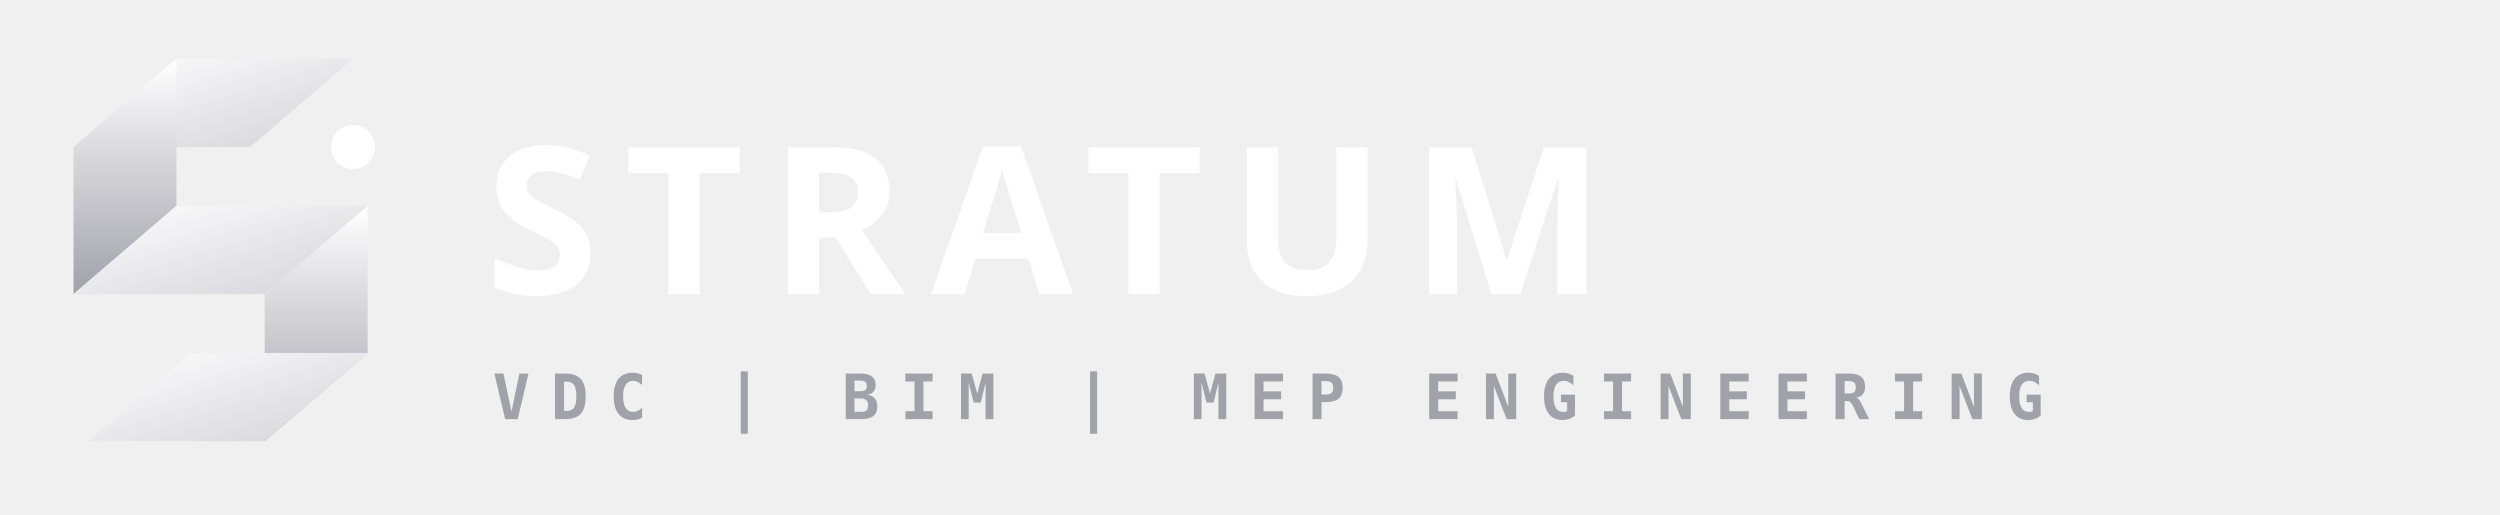
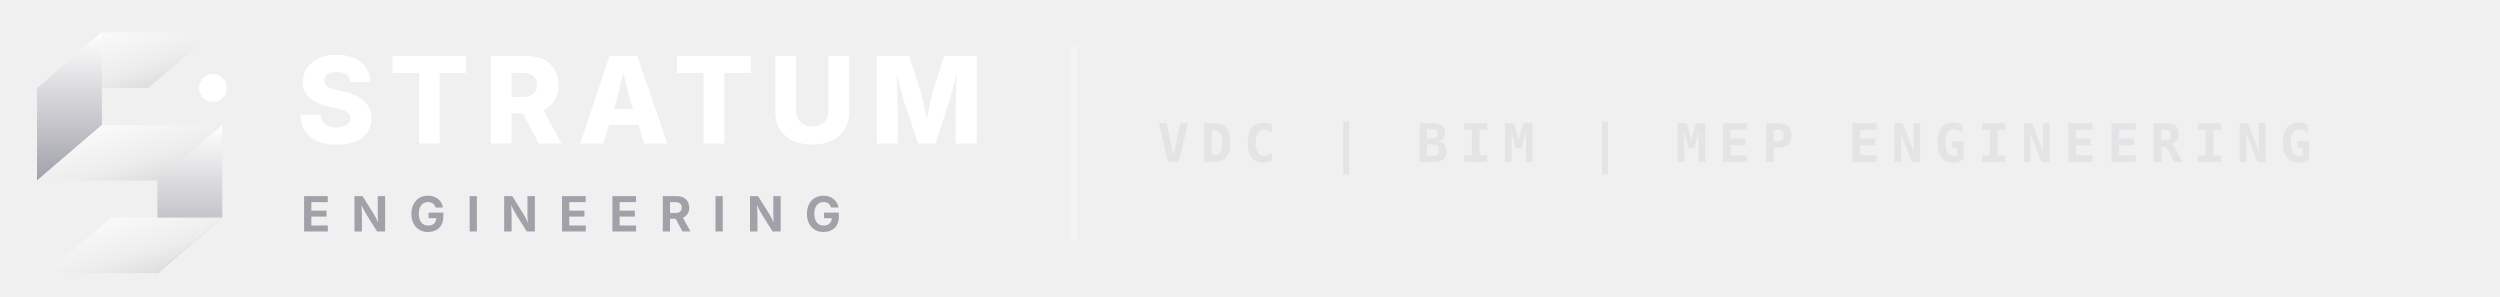
- <svg xmlns="http://www.w3.org/2000/svg" viewBox="0 0 340 70" width="340" height="70" fill="none">
+ <svg xmlns="http://www.w3.org/2000/svg" viewBox="0 0 540 64" width="540" height="64" fill="none">
  <defs>
-     <linearGradient id="monoGrad" x1="0%" y1="0%" x2="100%" y2="100%">
+     <linearGradient id="beamWhite" x1="0%" y1="0%" x2="100%" y2="100%">
      <stop offset="0%" stop-color="#FFFFFF" />
-       <stop offset="60%" stop-color="#E4E4E7" />
-       <stop offset="100%" stop-color="#D4D4D8" />
+       <stop offset="60%" stop-color="#EDEDED" />
+       <stop offset="100%" stop-color="#D1D1D6" />
    </linearGradient>
-     <linearGradient id="monoLight" x1="0%" y1="0%" x2="0%" y2="100%">
+     <linearGradient id="beamSilver" x1="0%" y1="0%" x2="0%" y2="100%">
      <stop offset="0%" stop-color="#FFFFFF" />
      <stop offset="100%" stop-color="#A1A1AA" />
    </linearGradient>
  </defs>
-   <g transform="translate(6, 6)">
-     <path d="M4 14 L28 14 L42 2 L18 2 Z" fill="url(#monoGrad)" />
-     <path d="M4 14 L18 2 L18 22 L4 34 Z" fill="url(#monoLight)" />
-     <path d="M4 34 L18 22 L44 22 L30 34 Z" fill="url(#monoGrad)" />
-     <path d="M30 34 L44 22 L44 42 L30 54 Z" fill="url(#monoLight)" />
-     <path d="M6 54 L30 54 L44 42 L20 42 Z" fill="url(#monoGrad)" />
+   <g transform="translate(4, 5)">
+     <path d="M4 14 L28 14 L42 2 L18 2 Z" fill="url(#beamWhite)" />
+     <path d="M4 14 L18 2 L18 22 L4 34 Z" fill="url(#beamSilver)" />
+     <path d="M4 34 L18 22 L44 22 L30 34 Z" fill="url(#beamWhite)" />
+     <path d="M30 34 L44 22 L44 42 L30 54 Z" fill="url(#beamSilver)" />
+     <path d="M6 54 L30 54 L44 42 L20 42 Z" fill="url(#beamWhite)" />
    <circle cx="42" cy="14" r="3" fill="#FFFFFF" />
  </g>
-   <g transform="translate(66, 10)">
-     <text x="0" y="30" font-family="'Space Grotesk', 'Plus Jakarta Sans', sans-serif" font-size="28" font-weight="800" letter-spacing="3.5" fill="#FFFFFF">STRATUM</text>
-     <text x="1" y="47" font-family="'JetBrains Mono', 'Plus Jakarta Sans', monospace" font-size="8.5" font-weight="600" letter-spacing="2.8" fill="#A1A1AA">VDC | BIM | MEP ENGINEERING</text>
+   <g transform="translate(64, 4)">
+     <text x="0" y="27" font-family="'Space Grotesk', -apple-system, BlinkMacSystemFont, sans-serif" font-size="26" font-weight="800" letter-spacing="3" fill="#FFFFFF">STRATUM</text>
+     <text x="1" y="46" font-family="'Space Grotesk', -apple-system, BlinkMacSystemFont, sans-serif" font-size="10.5" font-weight="700" letter-spacing="4.5" fill="#A1A1AA">ENGINEERING</text>
+     <line x1="168" y1="6" x2="168" y2="48" stroke="rgba(255, 255, 255, 0.28)" stroke-width="1.2" />
+     <text x="186" y="31" font-family="'JetBrains Mono', monospace" font-size="11.5" font-weight="600" letter-spacing="2.4" fill="#E4E4E7">VDC  |  BIM  |  MEP ENGINEERING</text>
  </g>
</svg>
